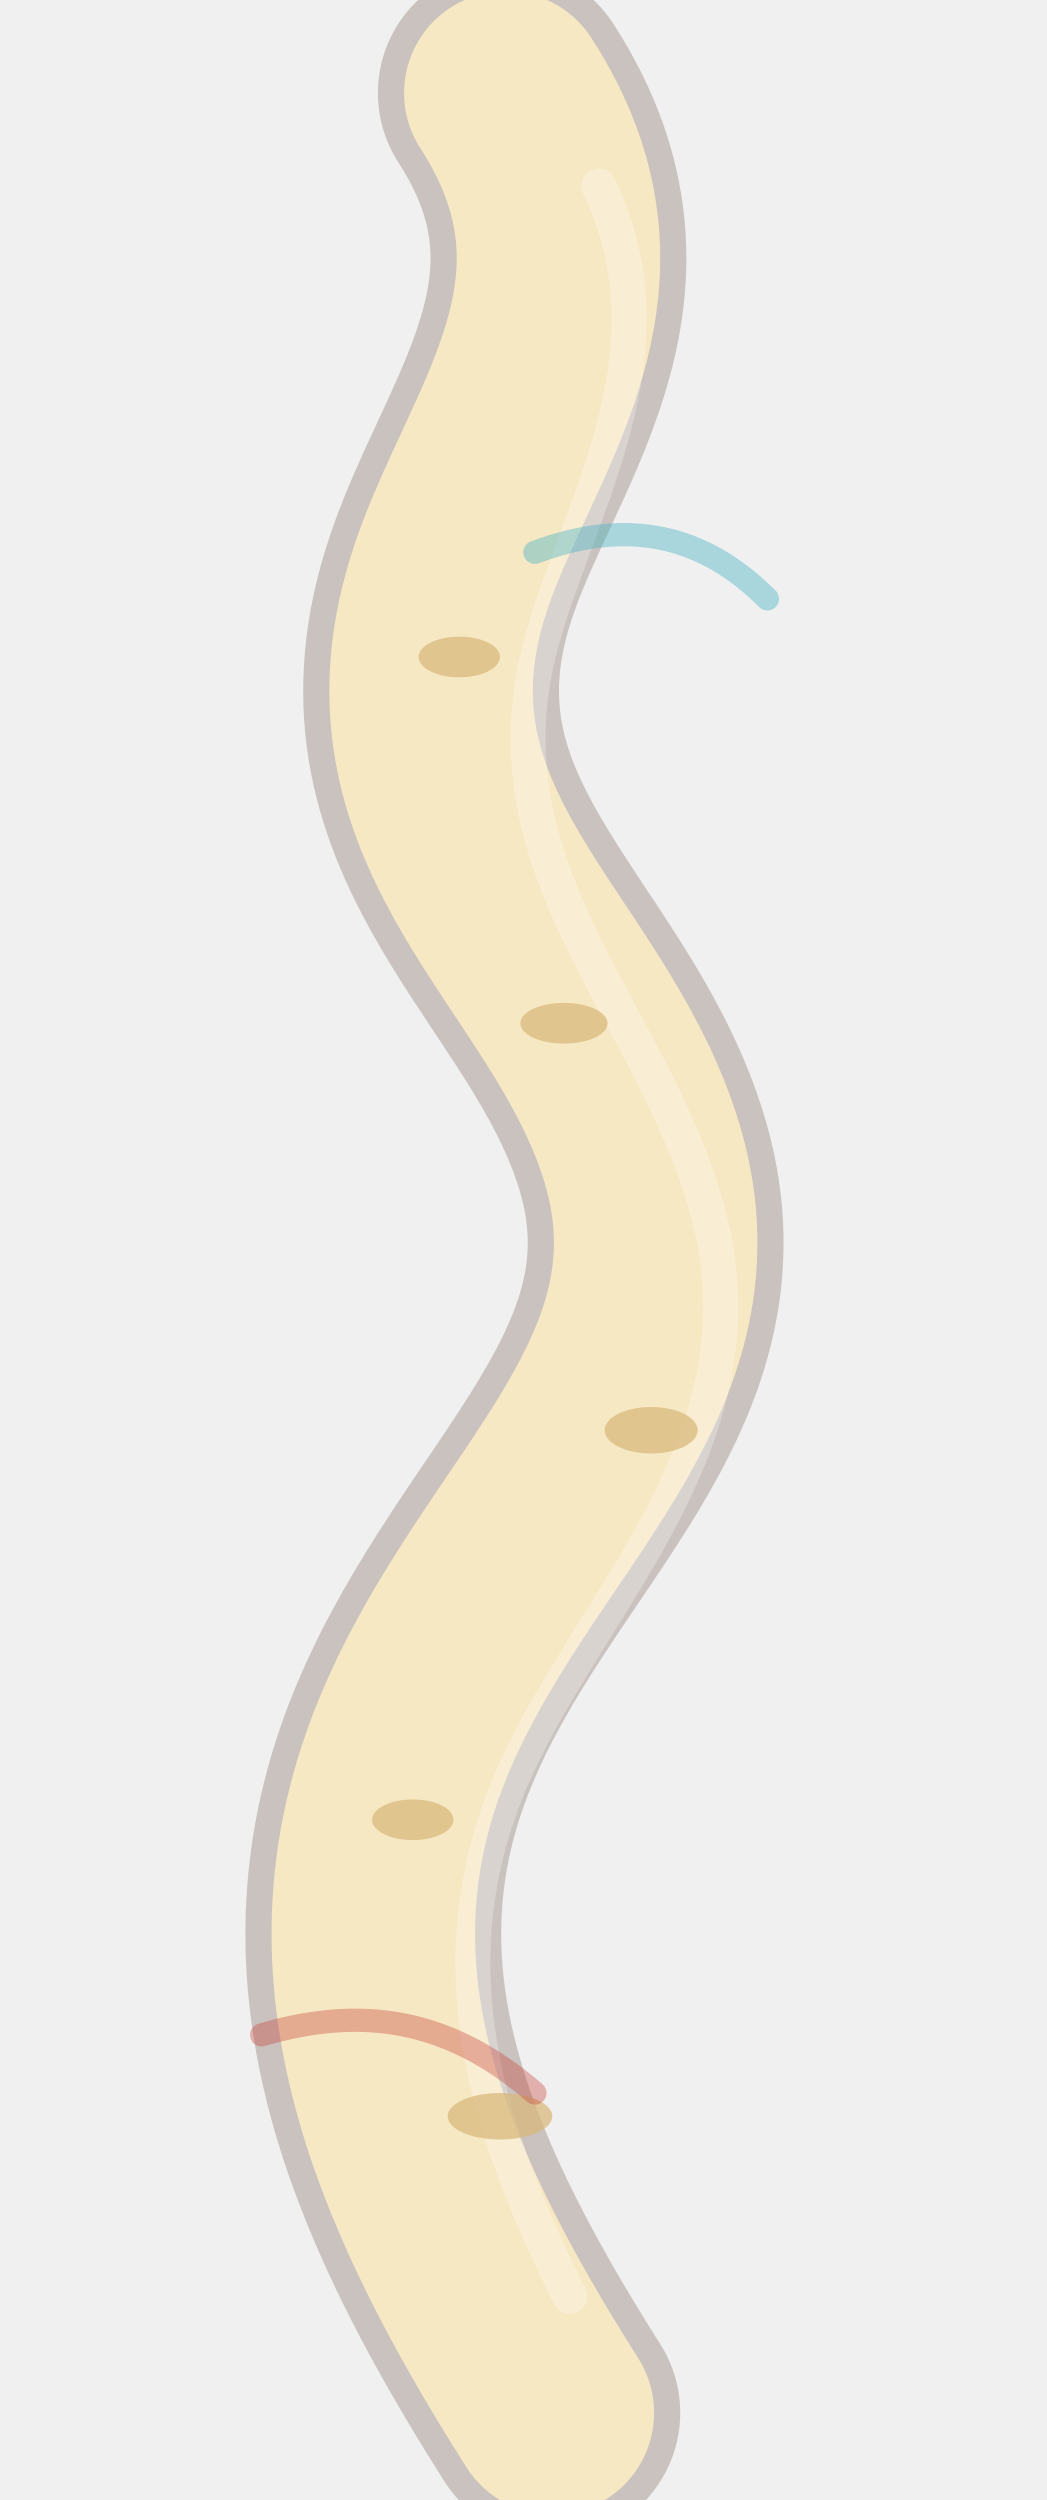
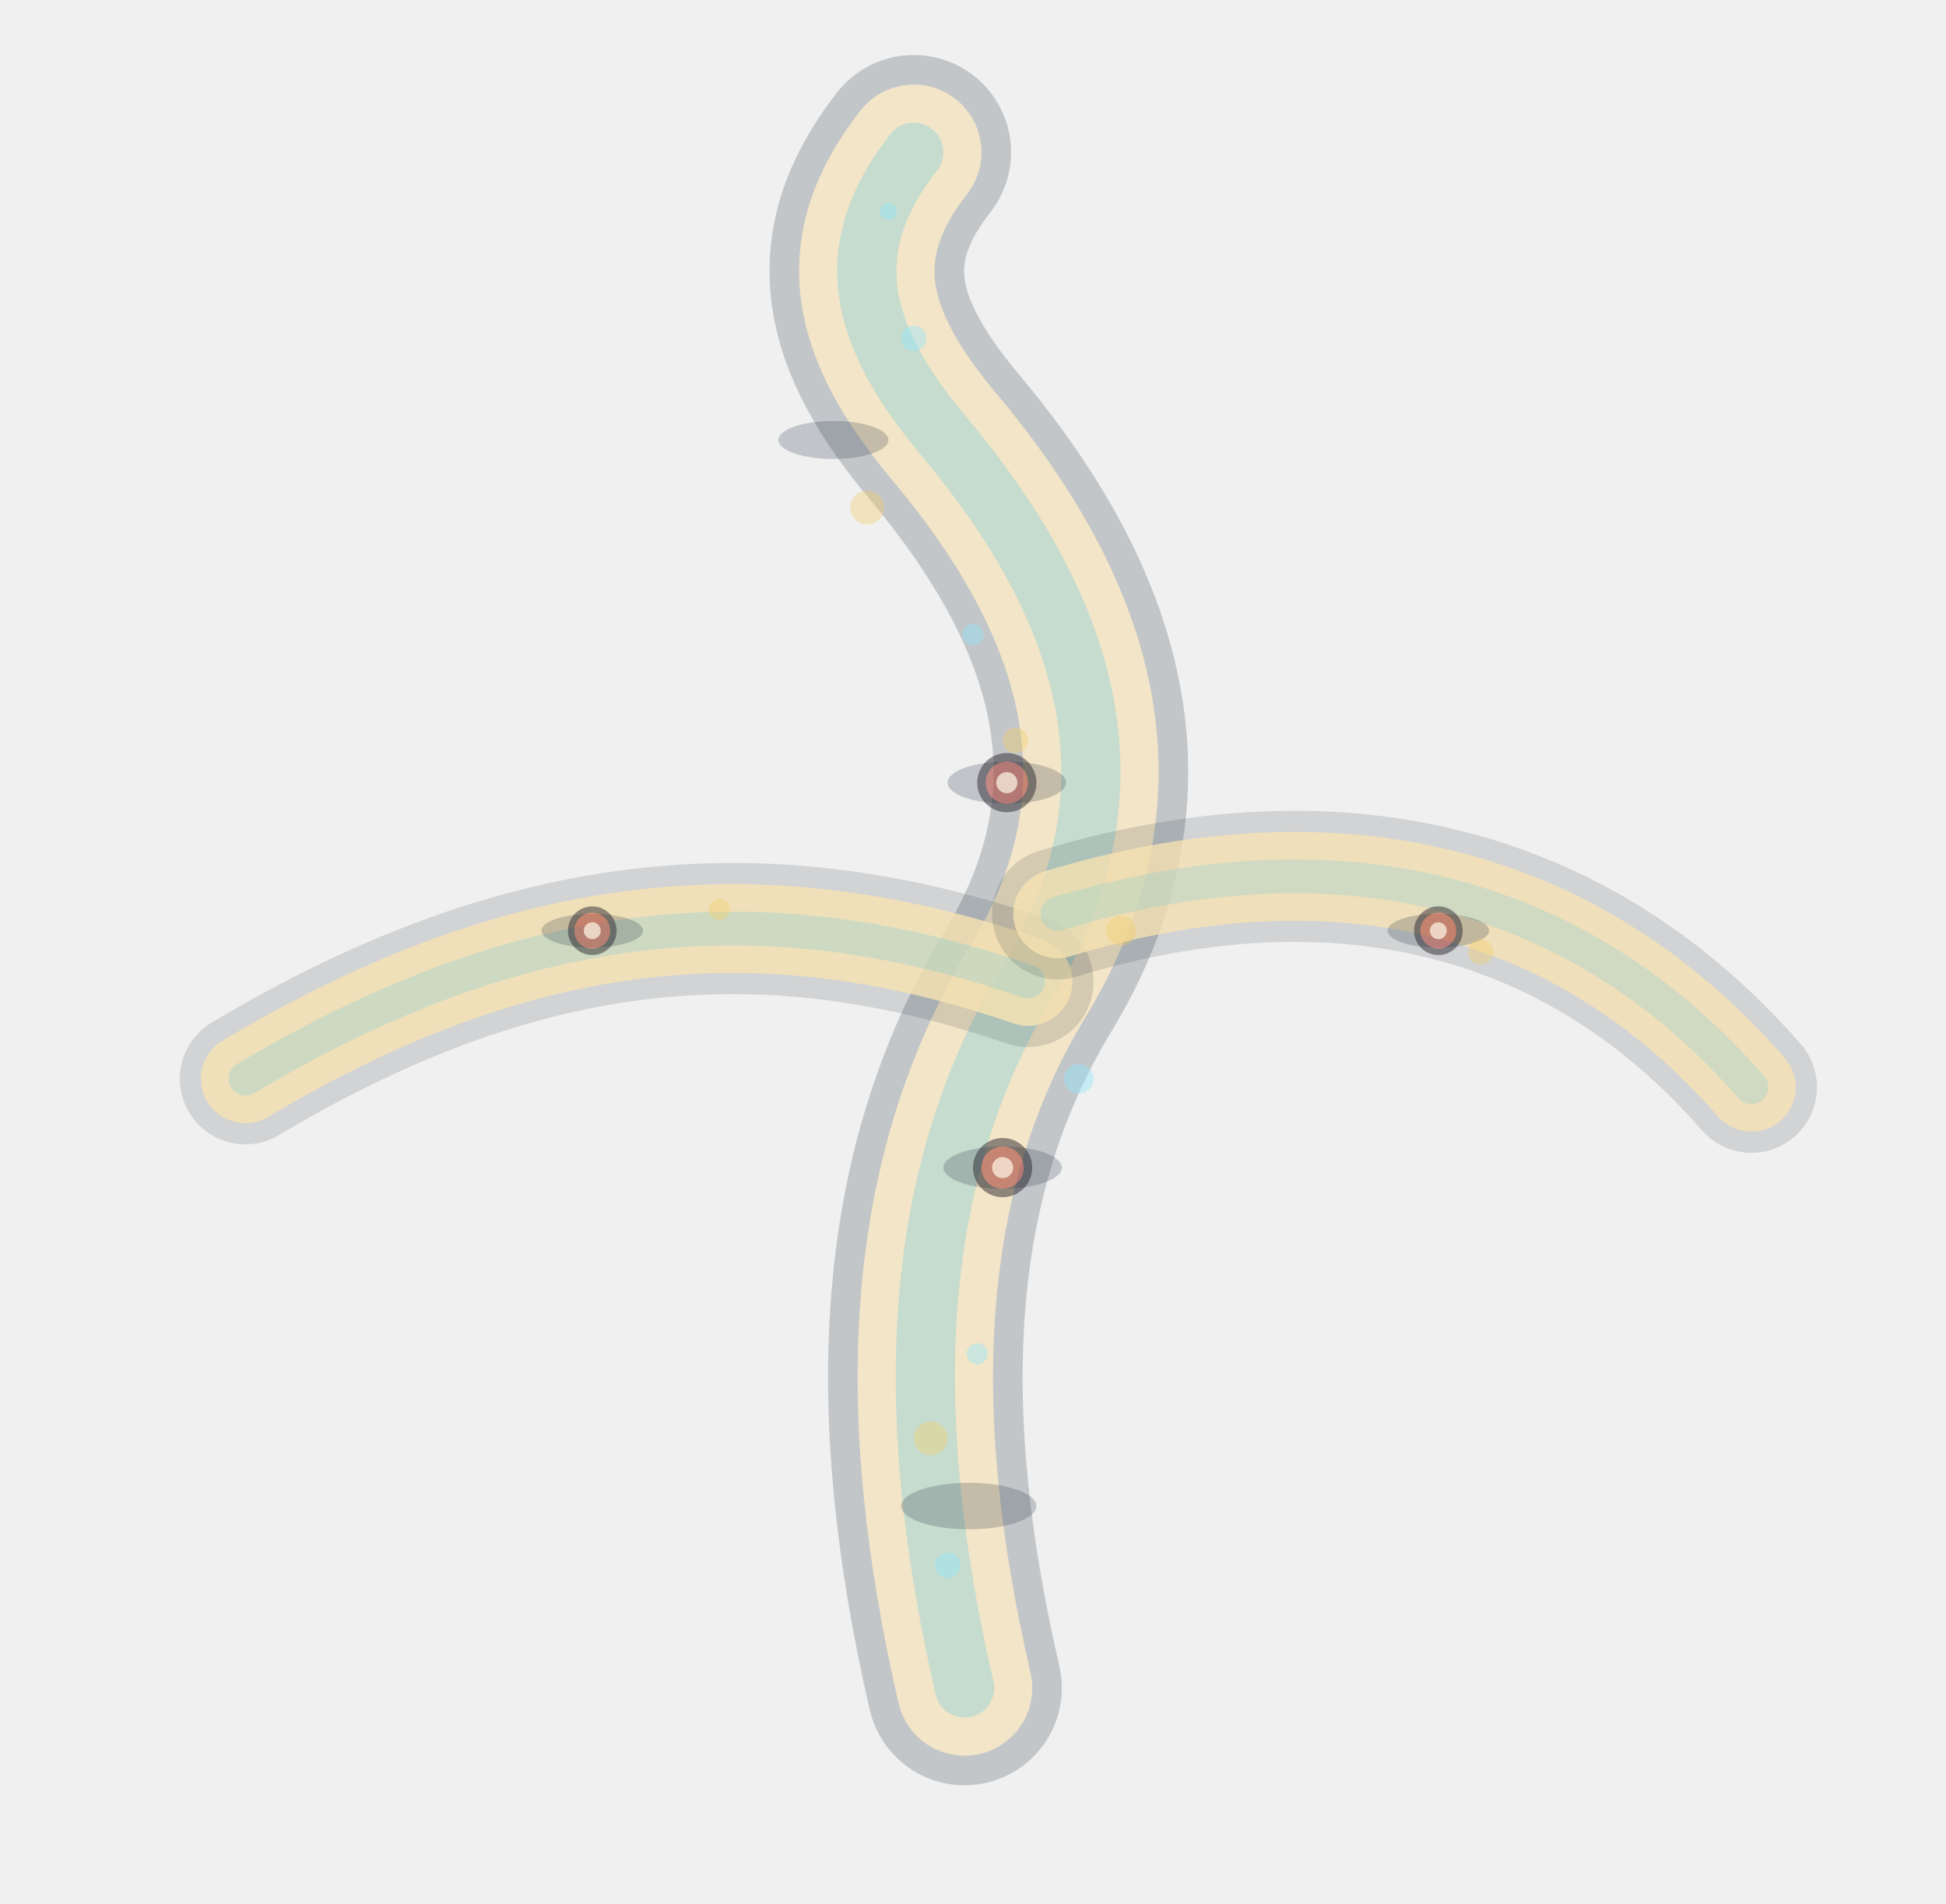
- <svg xmlns="http://www.w3.org/2000/svg" width="360" height="860" viewBox="0 0 360 860">
-   <path d="M190 830 C138 748 110 676 142 598 C174 520 246 474 220 394 C198 326 128 286 154 202 C170 150 218 100 174 32" fill="none" stroke="#5b3f2f" stroke-width="88" stroke-linecap="round" stroke-linejoin="round" opacity=".26" />
-   <path d="M190 830 C138 748 110 676 142 598 C174 520 246 474 220 394 C198 326 128 286 154 202 C170 150 218 100 174 32" fill="none" stroke="#f7e8c4" stroke-width="70" stroke-linecap="round" stroke-linejoin="round" />
-   <path d="M196 790 C166 730 152 678 172 622 C194 560 260 506 246 428 C232 354 164 304 186 222 C198 176 234 122 206 64" fill="none" stroke="#ffffff" stroke-width="12" stroke-linecap="round" opacity=".28" />
-   <g fill="#d8b778" opacity=".72">
-     <ellipse cx="172" cy="728" rx="18" ry="8" />
-     <ellipse cx="142" cy="626" rx="14" ry="7" />
-     <ellipse cx="224" cy="492" rx="16" ry="8" />
-     <ellipse cx="194" cy="352" rx="15" ry="7" />
-     <ellipse cx="158" cy="226" rx="14" ry="7" />
+ <svg xmlns="http://www.w3.org/2000/svg" width="920" height="900" viewBox="0 0 920 900">
+   <path d="M456 798 C426 668 430 556 486 464 C538 378 520 294 446 206 C406 158 396 118 432 72" fill="none" stroke="#10202d" stroke-width="92" stroke-linecap="round" stroke-linejoin="round" opacity="0.20" />
+   <path d="M456 798 C426 668 430 556 486 464 C538 378 520 294 446 206 C406 158 396 118 432 72" fill="none" stroke="#f8e9c6" stroke-width="64" stroke-linecap="round" stroke-linejoin="round" opacity="0.90" />
+   <path d="M456 798 C426 668 430 556 486 464 C538 378 520 294 446 206 C406 158 396 118 432 72" fill="none" stroke="#53c6df" stroke-width="28" stroke-linecap="round" stroke-linejoin="round" opacity="0.28" />
+   <path d="M486 464 C364 422 250 430 116 510" fill="none" stroke="#10202d" stroke-width="62" stroke-linecap="round" opacity="0.14" />
+   <path d="M486 464 C364 422 250 430 116 510" fill="none" stroke="#f7e3b2" stroke-width="42" stroke-linecap="round" opacity="0.80" />
+   <path d="M486 464 C364 422 250 430 116 510" fill="none" stroke="#53c6df" stroke-width="16" stroke-linecap="round" opacity="0.22" />
+   <path d="M500 432 C632 392 746 420 828 514" fill="none" stroke="#10202d" stroke-width="62" stroke-linecap="round" opacity="0.14" />
+   <path d="M500 432 C632 392 746 420 828 514" fill="none" stroke="#f7e3b2" stroke-width="42" stroke-linecap="round" opacity="0.78" />
+   <path d="M500 432 C632 392 746 420 828 514" fill="none" stroke="#53c6df" stroke-width="16" stroke-linecap="round" opacity="0.20" />
+   <g fill="#1a2a3a" opacity="0.22">
+     <ellipse cx="458" cy="712" rx="32" ry="11" />
+     <ellipse cx="474" cy="552" rx="28" ry="10" />
+     <ellipse cx="476" cy="370" rx="28" ry="10" />
+     <ellipse cx="394" cy="208" rx="26" ry="9" />
+     <ellipse cx="280" cy="440" rx="24" ry="8" />
+     <ellipse cx="680" cy="440" rx="24" ry="8" />
  </g>
-   <path d="M90 700 C124 690 154 694 184 720" fill="none" stroke="#c9473d" stroke-width="8" stroke-linecap="round" opacity=".38" />
-   <path d="M184 190 C216 178 242 184 264 206" fill="none" stroke="#47b2c2" stroke-width="8" stroke-linecap="round" opacity=".42" />
+   <g fill="#8be6ff" opacity="0.40">
+     <circle cx="448" cy="740" r="6" />
+     <circle cx="462" cy="640" r="5" />
+     <circle cx="510" cy="510" r="7" />
+     <circle cx="460" cy="300" r="5" />
+     <circle cx="432" cy="160" r="6" />
+     <circle cx="420" cy="100" r="4" />
+   </g>
+   <g fill="#f3cd63" opacity="0.36">
+     <circle cx="440" cy="680" r="8" />
+     <circle cx="530" cy="440" r="7" />
+     <circle cx="480" cy="350" r="6" />
+     <circle cx="410" cy="240" r="8" />
+     <circle cx="340" cy="430" r="5" />
+     <circle cx="700" cy="450" r="6" />
+   </g>
+   <g fill="#c84b3d" opacity="0.50">
+     <circle cx="474" cy="552" r="12" stroke="#2b2730" stroke-width="4" />
+     <circle cx="476" cy="370" r="12" stroke="#2b2730" stroke-width="4" />
+     <circle cx="280" cy="440" r="10" stroke="#2b2730" stroke-width="3" />
+     <circle cx="680" cy="440" r="10" stroke="#2b2730" stroke-width="3" />
+   </g>
+   <g fill="#fff8e7" opacity="0.70">
+     <circle cx="474" cy="552" r="5" />
+     <circle cx="476" cy="370" r="5" />
+     <circle cx="280" cy="440" r="4" />
+     <circle cx="680" cy="440" r="4" />
+   </g>
</svg>
